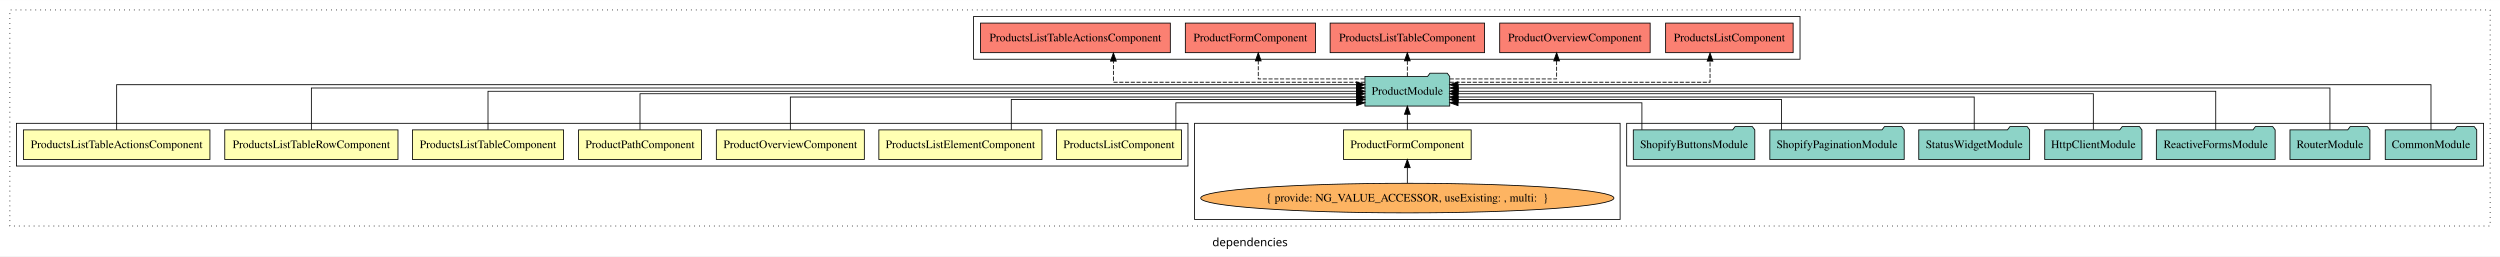
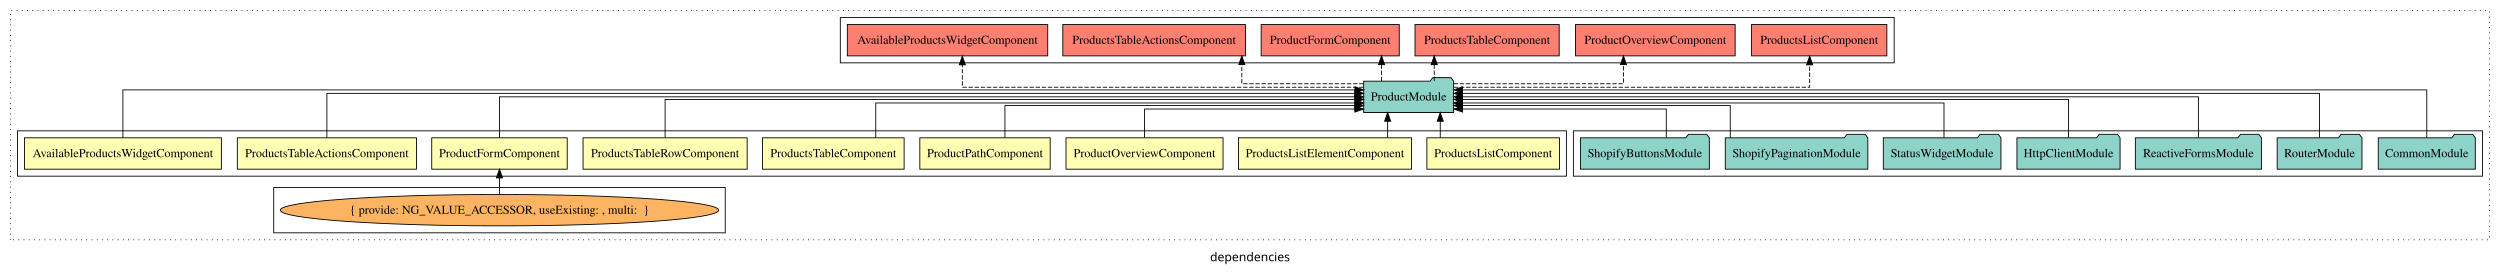
- <svg xmlns="http://www.w3.org/2000/svg" width="3043pt" height="312pt" viewBox="0.00 0.00 3043.00 311.80">
+ <svg xmlns="http://www.w3.org/2000/svg" width="2868pt" height="312pt" viewBox="0.00 0.00 2868.00 311.80">
  <g id="graph0" class="graph" transform="scale(1 1) rotate(0) translate(4 307.8)">
-     <polygon fill="white" stroke="transparent" points="-4,4 -4,-307.8 3039,-307.8 3039,4 -4,4" />
-     <text text-anchor="middle" x="1517.5" y="-8.2" font-family="sans-serif" font-size="14.00">dependencies</text>
+     <polygon fill="white" stroke="transparent" points="-4,4 -4,-307.8 2864,-307.8 2864,4 -4,4" />
+     <text text-anchor="middle" x="1430" y="-8.2" font-family="sans-serif" font-size="14.00">dependencies</text>
    <g id="clust1" class="cluster">
-       <polygon fill="none" stroke="black" stroke-dasharray="1,5" points="8,-32.8 8,-295.8 3027,-295.8 3027,-32.8 8,-32.8" />
+       <polygon fill="none" stroke="black" stroke-dasharray="1,5" points="8,-32.8 8,-295.8 2852,-295.8 2852,-32.8 8,-32.8" />
    </g>
    <g id="clust12" class="cluster">
-       <polygon fill="none" stroke="black" points="1181,-235.8 1181,-287.8 2187,-287.8 2187,-235.8 1181,-235.8" />
-     </g>
-     <g id="clust11" class="cluster">
-       <polygon fill="none" stroke="black" points="1976,-105.8 1976,-157.8 3019,-157.8 3019,-105.8 1976,-105.8" />
+       <polygon fill="none" stroke="black" points="1801,-105.8 1801,-157.8 2844,-157.8 2844,-105.8 1801,-105.8" />
+     </g>
+     <g id="clust2" class="cluster">
+       <polygon fill="none" stroke="black" points="16,-105.8 16,-157.8 1793,-157.8 1793,-105.8 16,-105.8" />
+     </g>
+     <g id="clust13" class="cluster">
+       <polygon fill="none" stroke="black" points="960,-235.8 960,-287.8 2169,-287.8 2169,-235.8 960,-235.8" />
    </g>
    <g id="clust9" class="cluster">
-       <polygon fill="none" stroke="black" points="1450,-40.8 1450,-157.8 1968,-157.8 1968,-40.8 1450,-40.8" />
-     </g>
-     <g id="clust2" class="cluster">
-       <polygon fill="none" stroke="black" points="16,-105.8 16,-157.8 1442,-157.8 1442,-105.8 16,-105.8" />
+       <polygon fill="none" stroke="black" points="310,-40.8 310,-92.8 828,-92.8 828,-40.8 310,-40.8" />
    </g>
    <g id="node1" class="node">
-       <polygon fill="#ffffb3" stroke="black" points="1434.1,-149.8 1281.9,-149.8 1281.9,-113.8 1434.1,-113.8 1434.1,-149.8" />
-       <text text-anchor="middle" x="1358" y="-127.6" font-family="Times,serif" font-size="14.00">ProductsListComponent</text>
+       <polygon fill="#ffffb3" stroke="black" points="1785.1,-149.8 1632.9,-149.8 1632.9,-113.8 1785.1,-113.8 1785.1,-149.8" />
+       <text text-anchor="middle" x="1709" y="-127.6" font-family="Times,serif" font-size="14.00">ProductsListComponent</text>
+     </g>
+     <g id="node10" class="node">
+       <polygon fill="#8dd3c7" stroke="black" points="1663.6,-214.8 1660.6,-218.8 1639.6,-218.8 1636.6,-214.8 1560.4,-214.8 1560.4,-178.8 1663.6,-178.8 1663.6,-214.8" />
+       <text text-anchor="middle" x="1612" y="-192.6" font-family="Times,serif" font-size="14.00">ProductModule</text>
+     </g>
+     <g id="edge1" class="edge">
+       <path fill="none" stroke="black" d="M1648.25,-149.91C1648.25,-149.91 1648.25,-168.79 1648.25,-168.79" />
+       <polygon fill="black" stroke="black" points="1644.75,-168.79 1648.25,-178.79 1651.75,-168.79 1644.75,-168.79" />
+     </g>
+     <g id="node2" class="node">
+       <polygon fill="#ffffb3" stroke="black" points="1615.26,-149.8 1416.74,-149.8 1416.74,-113.8 1615.26,-113.8 1615.26,-149.8" />
+       <text text-anchor="middle" x="1516" y="-127.6" font-family="Times,serif" font-size="14.00">ProductsListElementComponent</text>
+     </g>
+     <g id="edge2" class="edge">
+       <path fill="none" stroke="black" d="M1587.91,-149.91C1587.91,-149.91 1587.91,-168.79 1587.91,-168.79" />
+       <polygon fill="black" stroke="black" points="1584.41,-168.79 1587.91,-178.79 1591.41,-168.79 1584.41,-168.79" />
+     </g>
+     <g id="node3" class="node">
+       <polygon fill="#ffffb3" stroke="black" points="1399.07,-149.8 1218.93,-149.8 1218.93,-113.8 1399.07,-113.8 1399.07,-149.8" />
+       <text text-anchor="middle" x="1309" y="-127.6" font-family="Times,serif" font-size="14.00">ProductOverviewComponent</text>
+     </g>
+     <g id="edge3" class="edge">
+       <path fill="none" stroke="black" d="M1309,-149.92C1309,-164.58 1309,-182.8 1309,-182.8 1309,-182.8 1550.26,-182.8 1550.26,-182.8" />
+       <polygon fill="black" stroke="black" points="1550.26,-186.3 1560.26,-182.8 1550.26,-179.3 1550.26,-186.3" />
+     </g>
+     <g id="node4" class="node">
+       <polygon fill="#ffffb3" stroke="black" points="1200.77,-149.8 1051.23,-149.8 1051.23,-113.8 1200.77,-113.8 1200.77,-149.8" />
+       <text text-anchor="middle" x="1126" y="-127.6" font-family="Times,serif" font-size="14.00">ProductPathComponent</text>
+     </g>
+     <g id="edge4" class="edge">
+       <path fill="none" stroke="black" d="M1148.86,-149.81C1148.86,-165.85 1148.86,-186.8 1148.86,-186.8 1148.86,-186.8 1550.22,-186.8 1550.22,-186.8" />
+       <polygon fill="black" stroke="black" points="1550.22,-190.3 1560.22,-186.8 1550.22,-183.3 1550.22,-190.3" />
+     </g>
+     <g id="node5" class="node">
+       <polygon fill="#ffffb3" stroke="black" points="1033.2,-149.8 870.8,-149.8 870.8,-113.8 1033.2,-113.8 1033.2,-149.8" />
+       <text text-anchor="middle" x="952" y="-127.6" font-family="Times,serif" font-size="14.00">ProductsTableComponent</text>
+     </g>
+     <g id="edge5" class="edge">
+       <path fill="none" stroke="black" d="M1000.68,-149.83C1000.68,-166.86 1000.68,-189.8 1000.68,-189.8 1000.68,-189.8 1550.41,-189.8 1550.41,-189.8" />
+       <polygon fill="black" stroke="black" points="1550.41,-193.3 1560.41,-189.8 1550.41,-186.3 1550.41,-193.3" />
+     </g>
+     <g id="node6" class="node">
+       <polygon fill="#ffffb3" stroke="black" points="853.14,-149.8 664.86,-149.8 664.86,-113.8 853.14,-113.8 853.14,-149.8" />
+       <text text-anchor="middle" x="759" y="-127.6" font-family="Times,serif" font-size="14.00">ProductsTableRowComponent</text>
+     </g>
+     <g id="edge6" class="edge">
+       <path fill="none" stroke="black" d="M759,-150.07C759,-168.36 759,-193.8 759,-193.8 759,-193.8 1550.24,-193.8 1550.24,-193.8" />
+       <polygon fill="black" stroke="black" points="1550.24,-197.3 1560.24,-193.8 1550.24,-190.3 1550.24,-197.3" />
+     </g>
+     <g id="node7" class="node">
+       <polygon fill="#ffffb3" stroke="black" points="646.71,-149.8 491.29,-149.8 491.29,-113.8 646.71,-113.8 646.71,-149.8" />
+       <text text-anchor="middle" x="569" y="-127.6" font-family="Times,serif" font-size="14.00">ProductFormComponent</text>
+     </g>
+     <g id="edge7" class="edge">
+       <path fill="none" stroke="black" d="M569,-149.91C569,-169.14 569,-196.8 569,-196.8 569,-196.8 1550.28,-196.8 1550.28,-196.8" />
+       <polygon fill="black" stroke="black" points="1550.28,-200.3 1560.28,-196.8 1550.28,-193.3 1550.28,-200.3" />
+     </g>
+     <g id="node8" class="node">
+       <polygon fill="#ffffb3" stroke="black" points="473.74,-149.8 268.26,-149.8 268.26,-113.8 473.74,-113.8 473.74,-149.8" />
+       <text text-anchor="middle" x="371" y="-127.6" font-family="Times,serif" font-size="14.00">ProductsTableActionsComponent</text>
+     </g>
+     <g id="edge9" class="edge">
+       <path fill="none" stroke="black" d="M371,-149.93C371,-170.37 371,-200.8 371,-200.8 371,-200.8 1550.26,-200.8 1550.26,-200.8" />
+       <polygon fill="black" stroke="black" points="1550.26,-204.3 1560.26,-200.8 1550.26,-197.3 1550.26,-204.3" />
    </g>
    <g id="node9" class="node">
-       <polygon fill="#8dd3c7" stroke="black" points="1760.6,-214.8 1757.6,-218.8 1736.6,-218.8 1733.6,-214.8 1657.4,-214.8 1657.4,-178.8 1760.6,-178.8 1760.6,-214.8" />
-       <text text-anchor="middle" x="1709" y="-192.6" font-family="Times,serif" font-size="14.00">ProductModule</text>
-     </g>
-     <g id="edge1" class="edge">
-       <path fill="none" stroke="black" d="M1427.28,-149.92C1427.28,-164.58 1427.28,-182.8 1427.28,-182.8 1427.28,-182.8 1647.33,-182.8 1647.33,-182.8" />
-       <polygon fill="black" stroke="black" points="1647.33,-186.3 1657.33,-182.8 1647.33,-179.3 1647.33,-186.3" />
-     </g>
-     <g id="node2" class="node">
-       <polygon fill="#ffffb3" stroke="black" points="1264.26,-149.8 1065.74,-149.8 1065.74,-113.8 1264.26,-113.8 1264.26,-149.8" />
-       <text text-anchor="middle" x="1165" y="-127.6" font-family="Times,serif" font-size="14.00">ProductsListElementComponent</text>
-     </g>
-     <g id="edge2" class="edge">
-       <path fill="none" stroke="black" d="M1226.93,-149.81C1226.93,-165.85 1226.93,-186.8 1226.93,-186.8 1226.93,-186.8 1647.41,-186.8 1647.41,-186.8" />
-       <polygon fill="black" stroke="black" points="1647.41,-190.3 1657.41,-186.8 1647.41,-183.3 1647.41,-190.3" />
-     </g>
-     <g id="node3" class="node">
-       <polygon fill="#ffffb3" stroke="black" points="1048.07,-149.8 867.93,-149.8 867.93,-113.8 1048.07,-113.8 1048.07,-149.8" />
-       <text text-anchor="middle" x="958" y="-127.6" font-family="Times,serif" font-size="14.00">ProductOverviewComponent</text>
-     </g>
-     <g id="edge3" class="edge">
-       <path fill="none" stroke="black" d="M958,-149.83C958,-166.86 958,-189.8 958,-189.8 958,-189.8 1647.38,-189.8 1647.38,-189.8" />
-       <polygon fill="black" stroke="black" points="1647.38,-193.3 1657.38,-189.8 1647.38,-186.3 1647.38,-193.3" />
-     </g>
-     <g id="node4" class="node">
-       <polygon fill="#ffffb3" stroke="black" points="849.77,-149.8 700.23,-149.8 700.23,-113.8 849.77,-113.8 849.77,-149.8" />
-       <text text-anchor="middle" x="775" y="-127.6" font-family="Times,serif" font-size="14.00">ProductPathComponent</text>
-     </g>
-     <g id="edge4" class="edge">
-       <path fill="none" stroke="black" d="M775,-150.07C775,-168.36 775,-193.8 775,-193.8 775,-193.8 1647.12,-193.8 1647.12,-193.8" />
-       <polygon fill="black" stroke="black" points="1647.12,-197.3 1657.12,-193.8 1647.12,-190.3 1647.12,-197.3" />
-     </g>
-     <g id="node5" class="node">
-       <polygon fill="#ffffb3" stroke="black" points="681.98,-149.8 498.02,-149.8 498.02,-113.8 681.98,-113.8 681.98,-149.8" />
-       <text text-anchor="middle" x="590" y="-127.6" font-family="Times,serif" font-size="14.00">ProductsListTableComponent</text>
-     </g>
-     <g id="edge5" class="edge">
-       <path fill="none" stroke="black" d="M590,-149.91C590,-169.14 590,-196.8 590,-196.8 590,-196.8 1647.27,-196.8 1647.27,-196.8" />
-       <polygon fill="black" stroke="black" points="1647.27,-200.3 1657.27,-196.8 1647.27,-193.3 1647.27,-200.3" />
-     </g>
-     <g id="node6" class="node">
-       <polygon fill="#ffffb3" stroke="black" points="480.42,-149.8 269.58,-149.8 269.58,-113.8 480.42,-113.8 480.42,-149.8" />
-       <text text-anchor="middle" x="375" y="-127.6" font-family="Times,serif" font-size="14.00">ProductsListTableRowComponent</text>
-     </g>
-     <g id="edge6" class="edge">
-       <path fill="none" stroke="black" d="M375,-149.93C375,-170.37 375,-200.8 375,-200.8 375,-200.8 1647.12,-200.8 1647.12,-200.8" />
-       <polygon fill="black" stroke="black" points="1647.12,-204.3 1657.12,-200.8 1647.12,-197.3 1647.12,-204.3" />
-     </g>
-     <g id="node7" class="node">
-       <polygon fill="#ffffb3" stroke="black" points="1786.71,-149.8 1631.29,-149.8 1631.29,-113.8 1786.71,-113.8 1786.71,-149.8" />
-       <text text-anchor="middle" x="1709" y="-127.6" font-family="Times,serif" font-size="14.00">ProductFormComponent</text>
-     </g>
-     <g id="edge7" class="edge">
-       <path fill="none" stroke="black" d="M1709,-149.91C1709,-149.91 1709,-168.79 1709,-168.79" />
-       <polygon fill="black" stroke="black" points="1705.5,-168.79 1709,-178.79 1712.5,-168.79 1705.5,-168.79" />
-     </g>
-     <g id="node8" class="node">
-       <polygon fill="#ffffb3" stroke="black" points="251.52,-149.8 24.48,-149.8 24.48,-113.8 251.52,-113.8 251.52,-149.8" />
-       <text text-anchor="middle" x="138" y="-127.6" font-family="Times,serif" font-size="14.00">ProductsListTableActionsComponent</text>
-     </g>
-     <g id="edge9" class="edge">
-       <path fill="none" stroke="black" d="M138,-149.84C138,-171.46 138,-204.8 138,-204.8 138,-204.8 1647.18,-204.8 1647.18,-204.8" />
-       <polygon fill="black" stroke="black" points="1647.18,-208.3 1657.18,-204.8 1647.18,-201.3 1647.18,-208.3" />
+       <polygon fill="#ffffb3" stroke="black" points="249.96,-149.8 24.04,-149.8 24.04,-113.8 249.96,-113.8 249.96,-149.8" />
+       <text text-anchor="middle" x="137" y="-127.6" font-family="Times,serif" font-size="14.00">AvailableProductsWidgetComponent</text>
+     </g>
+     <g id="edge10" class="edge">
+       <path fill="none" stroke="black" d="M137,-149.84C137,-171.46 137,-204.8 137,-204.8 137,-204.8 1550.37,-204.8 1550.37,-204.8" />
+       <polygon fill="black" stroke="black" points="1550.37,-208.3 1560.37,-204.8 1550.37,-201.3 1550.37,-208.3" />
+     </g>
+     <g id="node19" class="node">
+       <polygon fill="#fb8072" stroke="black" points="2160.6,-279.8 2005.4,-279.8 2005.4,-243.8 2160.6,-243.8 2160.6,-279.8" />
+       <text text-anchor="middle" x="2083" y="-257.6" font-family="Times,serif" font-size="14.00">ProductsListComponent </text>
+     </g>
+     <g id="edge18" class="edge">
+       <path fill="none" stroke="black" stroke-dasharray="5,2" d="M1663.88,-207.8C1784.19,-207.8 2072.04,-207.8 2072.04,-207.8 2072.04,-207.8 2072.04,-233.52 2072.04,-233.52" />
+       <polygon fill="black" stroke="black" points="2068.54,-233.52 2072.04,-243.52 2075.54,-233.52 2068.54,-233.52" />
+     </g>
+     <g id="node20" class="node">
+       <polygon fill="#fb8072" stroke="black" points="1986.57,-279.8 1803.43,-279.8 1803.43,-243.8 1986.57,-243.8 1986.57,-279.8" />
+       <text text-anchor="middle" x="1895" y="-257.6" font-family="Times,serif" font-size="14.00">ProductOverviewComponent </text>
+     </g>
+     <g id="edge19" class="edge">
+       <path fill="none" stroke="black" stroke-dasharray="5,2" d="M1663.66,-211.8C1735.92,-211.8 1858.43,-211.8 1858.43,-211.8 1858.43,-211.8 1858.43,-233.75 1858.43,-233.75" />
+       <polygon fill="black" stroke="black" points="1854.93,-233.75 1858.43,-243.75 1861.93,-233.75 1854.93,-233.75" />
+     </g>
+     <g id="node21" class="node">
+       <polygon fill="#fb8072" stroke="black" points="1784.7,-279.8 1619.3,-279.8 1619.3,-243.8 1784.7,-243.8 1784.7,-279.8" />
+       <text text-anchor="middle" x="1702" y="-257.6" font-family="Times,serif" font-size="14.00">ProductsTableComponent </text>
+     </g>
+     <g id="edge20" class="edge">
+       <path fill="none" stroke="black" stroke-dasharray="5,2" d="M1641.35,-214.91C1641.35,-214.91 1641.35,-233.79 1641.35,-233.79" />
+       <polygon fill="black" stroke="black" points="1637.85,-233.79 1641.35,-243.79 1644.85,-233.79 1637.85,-233.79" />
+     </g>
+     <g id="node22" class="node">
+       <polygon fill="#fb8072" stroke="black" points="1601.21,-279.8 1442.79,-279.8 1442.79,-243.8 1601.21,-243.8 1601.21,-279.8" />
+       <text text-anchor="middle" x="1522" y="-257.6" font-family="Times,serif" font-size="14.00">ProductFormComponent </text>
+     </g>
+     <g id="edge21" class="edge">
+       <path fill="none" stroke="black" stroke-dasharray="5,2" d="M1580.9,-214.91C1580.9,-214.91 1580.9,-233.79 1580.9,-233.79" />
+       <polygon fill="black" stroke="black" points="1577.4,-233.79 1580.9,-243.79 1584.4,-233.79 1577.4,-233.79" />
+     </g>
+     <g id="node23" class="node">
+       <polygon fill="#fb8072" stroke="black" points="1424.74,-279.8 1215.26,-279.8 1215.26,-243.8 1424.74,-243.8 1424.74,-279.8" />
+       <text text-anchor="middle" x="1320" y="-257.6" font-family="Times,serif" font-size="14.00">ProductsTableActionsComponent </text>
+     </g>
+     <g id="edge22" class="edge">
+       <path fill="none" stroke="black" stroke-dasharray="5,2" d="M1560.21,-211.8C1503.53,-211.8 1420.62,-211.8 1420.62,-211.8 1420.62,-211.8 1420.62,-233.75 1420.62,-233.75" />
+       <polygon fill="black" stroke="black" points="1417.12,-233.75 1420.62,-243.75 1424.12,-233.75 1417.12,-233.75" />
+     </g>
+     <g id="node24" class="node">
+       <polygon fill="#fb8072" stroke="black" points="1197.96,-279.8 968.04,-279.8 968.04,-243.8 1197.96,-243.8 1197.96,-279.8" />
+       <text text-anchor="middle" x="1083" y="-257.6" font-family="Times,serif" font-size="14.00">AvailableProductsWidgetComponent </text>
+     </g>
+     <g id="edge23" class="edge">
+       <path fill="none" stroke="black" stroke-dasharray="5,2" d="M1560.09,-207.8C1429.92,-207.8 1099.99,-207.8 1099.99,-207.8 1099.99,-207.8 1099.99,-233.52 1099.99,-233.52" />
+       <polygon fill="black" stroke="black" points="1096.49,-233.52 1099.99,-243.52 1103.49,-233.52 1096.49,-233.52" />
+     </g>
+     <g id="node11" class="node">
+       <ellipse fill="#fdb462" stroke="black" cx="569" cy="-66.8" rx="251.5" ry="18" />
+       <text text-anchor="middle" x="569" y="-62.6" font-family="Times,serif" font-size="14.00">{ provide: NG_VALUE_ACCESSOR, useExisting: , multi:  }</text>
+     </g>
+     <g id="edge8" class="edge">
+       <path fill="none" stroke="black" d="M569,-84.91C569,-84.91 569,-103.79 569,-103.79" />
+       <polygon fill="black" stroke="black" points="565.5,-103.79 569,-113.79 572.5,-103.79 565.5,-103.79" />
+     </g>
+     <g id="node12" class="node">
+       <polygon fill="#8dd3c7" stroke="black" points="2835.67,-149.8 2832.67,-153.8 2811.67,-153.8 2808.67,-149.8 2724.33,-149.8 2724.33,-113.8 2835.67,-113.8 2835.67,-149.8" />
+       <text text-anchor="middle" x="2780" y="-127.6" font-family="Times,serif" font-size="14.00">CommonModule</text>
+     </g>
+     <g id="edge11" class="edge">
+       <path fill="none" stroke="black" d="M2780,-149.84C2780,-171.46 2780,-204.8 2780,-204.8 2780,-204.8 1673.69,-204.8 1673.69,-204.8" />
+       <polygon fill="black" stroke="black" points="1673.69,-201.3 1663.69,-204.8 1673.69,-208.3 1673.69,-201.3" />
+     </g>
+     <g id="node13" class="node">
+       <polygon fill="#8dd3c7" stroke="black" points="2705.65,-149.8 2702.65,-153.8 2681.65,-153.8 2678.65,-149.8 2608.35,-149.8 2608.35,-113.8 2705.65,-113.8 2705.65,-149.8" />
+       <text text-anchor="middle" x="2657" y="-127.6" font-family="Times,serif" font-size="14.00">RouterModule</text>
+     </g>
+     <g id="edge12" class="edge">
+       <path fill="none" stroke="black" d="M2657,-149.93C2657,-170.37 2657,-200.8 2657,-200.8 2657,-200.8 1673.82,-200.8 1673.82,-200.8" />
+       <polygon fill="black" stroke="black" points="1673.82,-197.3 1663.82,-200.8 1673.82,-204.3 1673.82,-197.3" />
+     </g>
+     <g id="node14" class="node">
+       <polygon fill="#8dd3c7" stroke="black" points="2590.3,-149.8 2587.3,-153.8 2566.3,-153.8 2563.3,-149.8 2445.7,-149.8 2445.7,-113.8 2590.3,-113.8 2590.3,-149.8" />
+       <text text-anchor="middle" x="2518" y="-127.6" font-family="Times,serif" font-size="14.00">ReactiveFormsModule</text>
+     </g>
+     <g id="edge13" class="edge">
+       <path fill="none" stroke="black" d="M2518,-149.91C2518,-169.14 2518,-196.8 2518,-196.8 2518,-196.8 1673.64,-196.8 1673.64,-196.8" />
+       <polygon fill="black" stroke="black" points="1673.64,-193.3 1663.64,-196.8 1673.63,-200.3 1673.64,-193.3" />
+     </g>
+     <g id="node15" class="node">
+       <polygon fill="#8dd3c7" stroke="black" points="2428.16,-149.8 2425.16,-153.8 2404.16,-153.8 2401.16,-149.8 2309.84,-149.8 2309.84,-113.8 2428.16,-113.8 2428.16,-149.8" />
+       <text text-anchor="middle" x="2369" y="-127.6" font-family="Times,serif" font-size="14.00">HttpClientModule</text>
+     </g>
+     <g id="edge14" class="edge">
+       <path fill="none" stroke="black" d="M2369,-150.07C2369,-168.36 2369,-193.8 2369,-193.8 2369,-193.8 1673.73,-193.8 1673.73,-193.8" />
+       <polygon fill="black" stroke="black" points="1673.73,-190.3 1663.73,-193.8 1673.73,-197.3 1673.73,-190.3" />
+     </g>
+     <g id="node16" class="node">
+       <polygon fill="#8dd3c7" stroke="black" points="2291.48,-149.8 2288.48,-153.8 2267.48,-153.8 2264.48,-149.8 2156.52,-149.8 2156.52,-113.8 2291.48,-113.8 2291.48,-149.8" />
+       <text text-anchor="middle" x="2224" y="-127.6" font-family="Times,serif" font-size="14.00">StatusWidgetModule</text>
+     </g>
+     <g id="edge15" class="edge">
+       <path fill="none" stroke="black" d="M2226.15,-149.83C2226.15,-166.86 2226.15,-189.8 2226.15,-189.8 2226.15,-189.8 1673.57,-189.8 1673.57,-189.8" />
+       <polygon fill="black" stroke="black" points="1673.57,-186.3 1663.57,-189.8 1673.57,-193.3 1673.57,-186.3" />
+     </g>
+     <g id="node17" class="node">
+       <polygon fill="#8dd3c7" stroke="black" points="2138.77,-149.8 2135.77,-153.8 2114.77,-153.8 2111.77,-149.8 1975.23,-149.8 1975.23,-113.8 2138.77,-113.8 2138.77,-149.8" />
+       <text text-anchor="middle" x="2057" y="-127.6" font-family="Times,serif" font-size="14.00">ShopifyPaginationModule</text>
+     </g>
+     <g id="edge16" class="edge">
+       <path fill="none" stroke="black" d="M1980.95,-149.81C1980.95,-165.85 1980.95,-186.8 1980.95,-186.8 1980.95,-186.8 1673.69,-186.8 1673.69,-186.8" />
+       <polygon fill="black" stroke="black" points="1673.69,-183.3 1663.69,-186.8 1673.69,-190.3 1673.69,-183.3" />
    </g>
    <g id="node18" class="node">
-       <polygon fill="#fb8072" stroke="black" points="2178.6,-279.8 2023.4,-279.8 2023.4,-243.8 2178.6,-243.8 2178.6,-279.8" />
-       <text text-anchor="middle" x="2101" y="-257.6" font-family="Times,serif" font-size="14.00">ProductsListComponent </text>
+       <polygon fill="#8dd3c7" stroke="black" points="1956.95,-149.8 1953.95,-153.8 1932.95,-153.8 1929.95,-149.8 1809.05,-149.8 1809.05,-113.8 1956.95,-113.8 1956.95,-149.8" />
+       <text text-anchor="middle" x="1883" y="-127.6" font-family="Times,serif" font-size="14.00">ShopifyButtonsModule</text>
    </g>
    <g id="edge17" class="edge">
-       <path fill="none" stroke="black" stroke-dasharray="5,2" d="M1760.62,-207.8C1862.03,-207.8 2077.46,-207.8 2077.46,-207.8 2077.46,-207.8 2077.46,-233.52 2077.46,-233.52" />
-       <polygon fill="black" stroke="black" points="2073.96,-233.52 2077.46,-243.52 2080.96,-233.52 2073.96,-233.52" />
-     </g>
-     <g id="node19" class="node">
-       <polygon fill="#fb8072" stroke="black" points="2004.57,-279.8 1821.43,-279.8 1821.43,-243.8 2004.57,-243.8 2004.57,-279.8" />
-       <text text-anchor="middle" x="1913" y="-257.6" font-family="Times,serif" font-size="14.00">ProductOverviewComponent </text>
-     </g>
-     <g id="edge18" class="edge">
-       <path fill="none" stroke="black" stroke-dasharray="5,2" d="M1760.59,-211.8C1814.32,-211.8 1890.73,-211.8 1890.73,-211.8 1890.73,-211.8 1890.73,-233.75 1890.73,-233.75" />
-       <polygon fill="black" stroke="black" points="1887.23,-233.75 1890.73,-243.75 1894.23,-233.75 1887.23,-233.75" />
-     </g>
-     <g id="node20" class="node">
-       <polygon fill="#fb8072" stroke="black" points="1802.98,-279.8 1615.02,-279.8 1615.02,-243.8 1802.98,-243.8 1802.98,-279.8" />
-       <text text-anchor="middle" x="1709" y="-257.6" font-family="Times,serif" font-size="14.00">ProductsListTableComponent </text>
-     </g>
-     <g id="edge19" class="edge">
-       <path fill="none" stroke="black" stroke-dasharray="5,2" d="M1709,-214.91C1709,-214.91 1709,-233.79 1709,-233.79" />
-       <polygon fill="black" stroke="black" points="1705.5,-233.79 1709,-243.79 1712.5,-233.79 1705.5,-233.79" />
-     </g>
-     <g id="node21" class="node">
-       <polygon fill="#fb8072" stroke="black" points="1597.21,-279.8 1438.79,-279.8 1438.79,-243.8 1597.21,-243.8 1597.21,-279.8" />
-       <text text-anchor="middle" x="1518" y="-257.6" font-family="Times,serif" font-size="14.00">ProductFormComponent </text>
-     </g>
-     <g id="edge20" class="edge">
-       <path fill="none" stroke="black" stroke-dasharray="5,2" d="M1657,-211.8C1603.39,-211.8 1527.55,-211.8 1527.55,-211.8 1527.55,-211.8 1527.55,-233.75 1527.55,-233.75" />
-       <polygon fill="black" stroke="black" points="1524.05,-233.75 1527.55,-243.75 1531.05,-233.75 1524.05,-233.75" />
-     </g>
-     <g id="node22" class="node">
-       <polygon fill="#fb8072" stroke="black" points="1420.52,-279.8 1189.48,-279.8 1189.48,-243.8 1420.52,-243.8 1420.52,-279.8" />
-       <text text-anchor="middle" x="1305" y="-257.6" font-family="Times,serif" font-size="14.00">ProductsListTableActionsComponent </text>
-     </g>
-     <g id="edge21" class="edge">
-       <path fill="none" stroke="black" stroke-dasharray="5,2" d="M1657.36,-207.8C1558.28,-207.8 1351.23,-207.8 1351.23,-207.8 1351.23,-207.8 1351.23,-233.52 1351.23,-233.52" />
-       <polygon fill="black" stroke="black" points="1347.73,-233.52 1351.23,-243.52 1354.73,-233.52 1347.73,-233.52" />
-     </g>
-     <g id="node10" class="node">
-       <ellipse fill="#fdb462" stroke="black" cx="1709" cy="-66.8" rx="251.5" ry="18" />
-       <text text-anchor="middle" x="1709" y="-62.6" font-family="Times,serif" font-size="14.00">{ provide: NG_VALUE_ACCESSOR, useExisting: , multi:  }</text>
-     </g>
-     <g id="edge8" class="edge">
-       <path fill="none" stroke="black" d="M1709,-84.91C1709,-84.91 1709,-103.79 1709,-103.79" />
-       <polygon fill="black" stroke="black" points="1705.5,-103.79 1709,-113.79 1712.5,-103.79 1705.5,-103.79" />
-     </g>
-     <g id="node11" class="node">
-       <polygon fill="#8dd3c7" stroke="black" points="3010.67,-149.8 3007.67,-153.8 2986.67,-153.8 2983.67,-149.8 2899.33,-149.8 2899.33,-113.8 3010.67,-113.8 3010.67,-149.8" />
-       <text text-anchor="middle" x="2955" y="-127.6" font-family="Times,serif" font-size="14.00">CommonModule</text>
-     </g>
-     <g id="edge10" class="edge">
-       <path fill="none" stroke="black" d="M2955,-149.84C2955,-171.46 2955,-204.8 2955,-204.8 2955,-204.8 1770.56,-204.8 1770.56,-204.8" />
-       <polygon fill="black" stroke="black" points="1770.56,-201.3 1760.56,-204.8 1770.56,-208.3 1770.56,-201.3" />
-     </g>
-     <g id="node12" class="node">
-       <polygon fill="#8dd3c7" stroke="black" points="2880.65,-149.8 2877.65,-153.8 2856.65,-153.8 2853.65,-149.8 2783.35,-149.8 2783.35,-113.8 2880.65,-113.8 2880.65,-149.8" />
-       <text text-anchor="middle" x="2832" y="-127.6" font-family="Times,serif" font-size="14.00">RouterModule</text>
-     </g>
-     <g id="edge11" class="edge">
-       <path fill="none" stroke="black" d="M2832,-149.93C2832,-170.37 2832,-200.8 2832,-200.8 2832,-200.8 1770.91,-200.8 1770.91,-200.8" />
-       <polygon fill="black" stroke="black" points="1770.91,-197.3 1760.91,-200.8 1770.91,-204.3 1770.91,-197.3" />
-     </g>
-     <g id="node13" class="node">
-       <polygon fill="#8dd3c7" stroke="black" points="2765.3,-149.8 2762.3,-153.8 2741.3,-153.8 2738.3,-149.8 2620.7,-149.8 2620.7,-113.8 2765.3,-113.8 2765.3,-149.8" />
-       <text text-anchor="middle" x="2693" y="-127.6" font-family="Times,serif" font-size="14.00">ReactiveFormsModule</text>
-     </g>
-     <g id="edge12" class="edge">
-       <path fill="none" stroke="black" d="M2693,-149.91C2693,-169.14 2693,-196.8 2693,-196.8 2693,-196.8 1770.86,-196.8 1770.86,-196.8" />
-       <polygon fill="black" stroke="black" points="1770.86,-193.3 1760.86,-196.8 1770.86,-200.3 1770.86,-193.3" />
-     </g>
-     <g id="node14" class="node">
-       <polygon fill="#8dd3c7" stroke="black" points="2603.16,-149.8 2600.16,-153.8 2579.16,-153.8 2576.16,-149.8 2484.84,-149.8 2484.84,-113.8 2603.16,-113.8 2603.16,-149.8" />
-       <text text-anchor="middle" x="2544" y="-127.6" font-family="Times,serif" font-size="14.00">HttpClientModule</text>
-     </g>
-     <g id="edge13" class="edge">
-       <path fill="none" stroke="black" d="M2544,-150.07C2544,-168.36 2544,-193.8 2544,-193.8 2544,-193.8 1770.6,-193.8 1770.6,-193.8" />
-       <polygon fill="black" stroke="black" points="1770.6,-190.3 1760.6,-193.8 1770.6,-197.3 1770.6,-190.3" />
-     </g>
-     <g id="node15" class="node">
-       <polygon fill="#8dd3c7" stroke="black" points="2466.48,-149.8 2463.48,-153.8 2442.48,-153.8 2439.48,-149.8 2331.52,-149.8 2331.52,-113.8 2466.48,-113.8 2466.48,-149.8" />
-       <text text-anchor="middle" x="2399" y="-127.6" font-family="Times,serif" font-size="14.00">StatusWidgetModule</text>
-     </g>
-     <g id="edge14" class="edge">
-       <path fill="none" stroke="black" d="M2399,-149.83C2399,-166.86 2399,-189.8 2399,-189.8 2399,-189.8 1770.58,-189.8 1770.58,-189.8" />
-       <polygon fill="black" stroke="black" points="1770.58,-186.3 1760.58,-189.8 1770.58,-193.3 1770.58,-186.3" />
-     </g>
-     <g id="node16" class="node">
-       <polygon fill="#8dd3c7" stroke="black" points="2313.77,-149.8 2310.77,-153.8 2289.77,-153.8 2286.77,-149.8 2150.23,-149.8 2150.23,-113.8 2313.77,-113.8 2313.77,-149.8" />
-       <text text-anchor="middle" x="2232" y="-127.6" font-family="Times,serif" font-size="14.00">ShopifyPaginationModule</text>
-     </g>
-     <g id="edge15" class="edge">
-       <path fill="none" stroke="black" d="M2164.46,-149.81C2164.46,-165.85 2164.46,-186.8 2164.46,-186.8 2164.46,-186.8 1770.8,-186.8 1770.8,-186.8" />
-       <polygon fill="black" stroke="black" points="1770.8,-183.3 1760.8,-186.8 1770.8,-190.3 1770.8,-183.3" />
-     </g>
-     <g id="node17" class="node">
-       <polygon fill="#8dd3c7" stroke="black" points="2131.95,-149.8 2128.95,-153.8 2107.95,-153.8 2104.95,-149.8 1984.05,-149.8 1984.05,-113.8 2131.95,-113.8 2131.95,-149.8" />
-       <text text-anchor="middle" x="2058" y="-127.6" font-family="Times,serif" font-size="14.00">ShopifyButtonsModule</text>
-     </g>
-     <g id="edge16" class="edge">
-       <path fill="none" stroke="black" d="M1994.53,-149.92C1994.53,-164.58 1994.53,-182.8 1994.53,-182.8 1994.53,-182.8 1770.71,-182.8 1770.71,-182.8" />
-       <polygon fill="black" stroke="black" points="1770.71,-179.3 1760.71,-182.8 1770.71,-186.3 1770.71,-179.3" />
+       <path fill="none" stroke="black" d="M1907.57,-149.92C1907.57,-164.58 1907.57,-182.8 1907.57,-182.8 1907.57,-182.8 1673.82,-182.8 1673.82,-182.8" />
+       <polygon fill="black" stroke="black" points="1673.82,-179.3 1663.82,-182.8 1673.82,-186.3 1673.82,-179.3" />
    </g>
  </g>
</svg>
